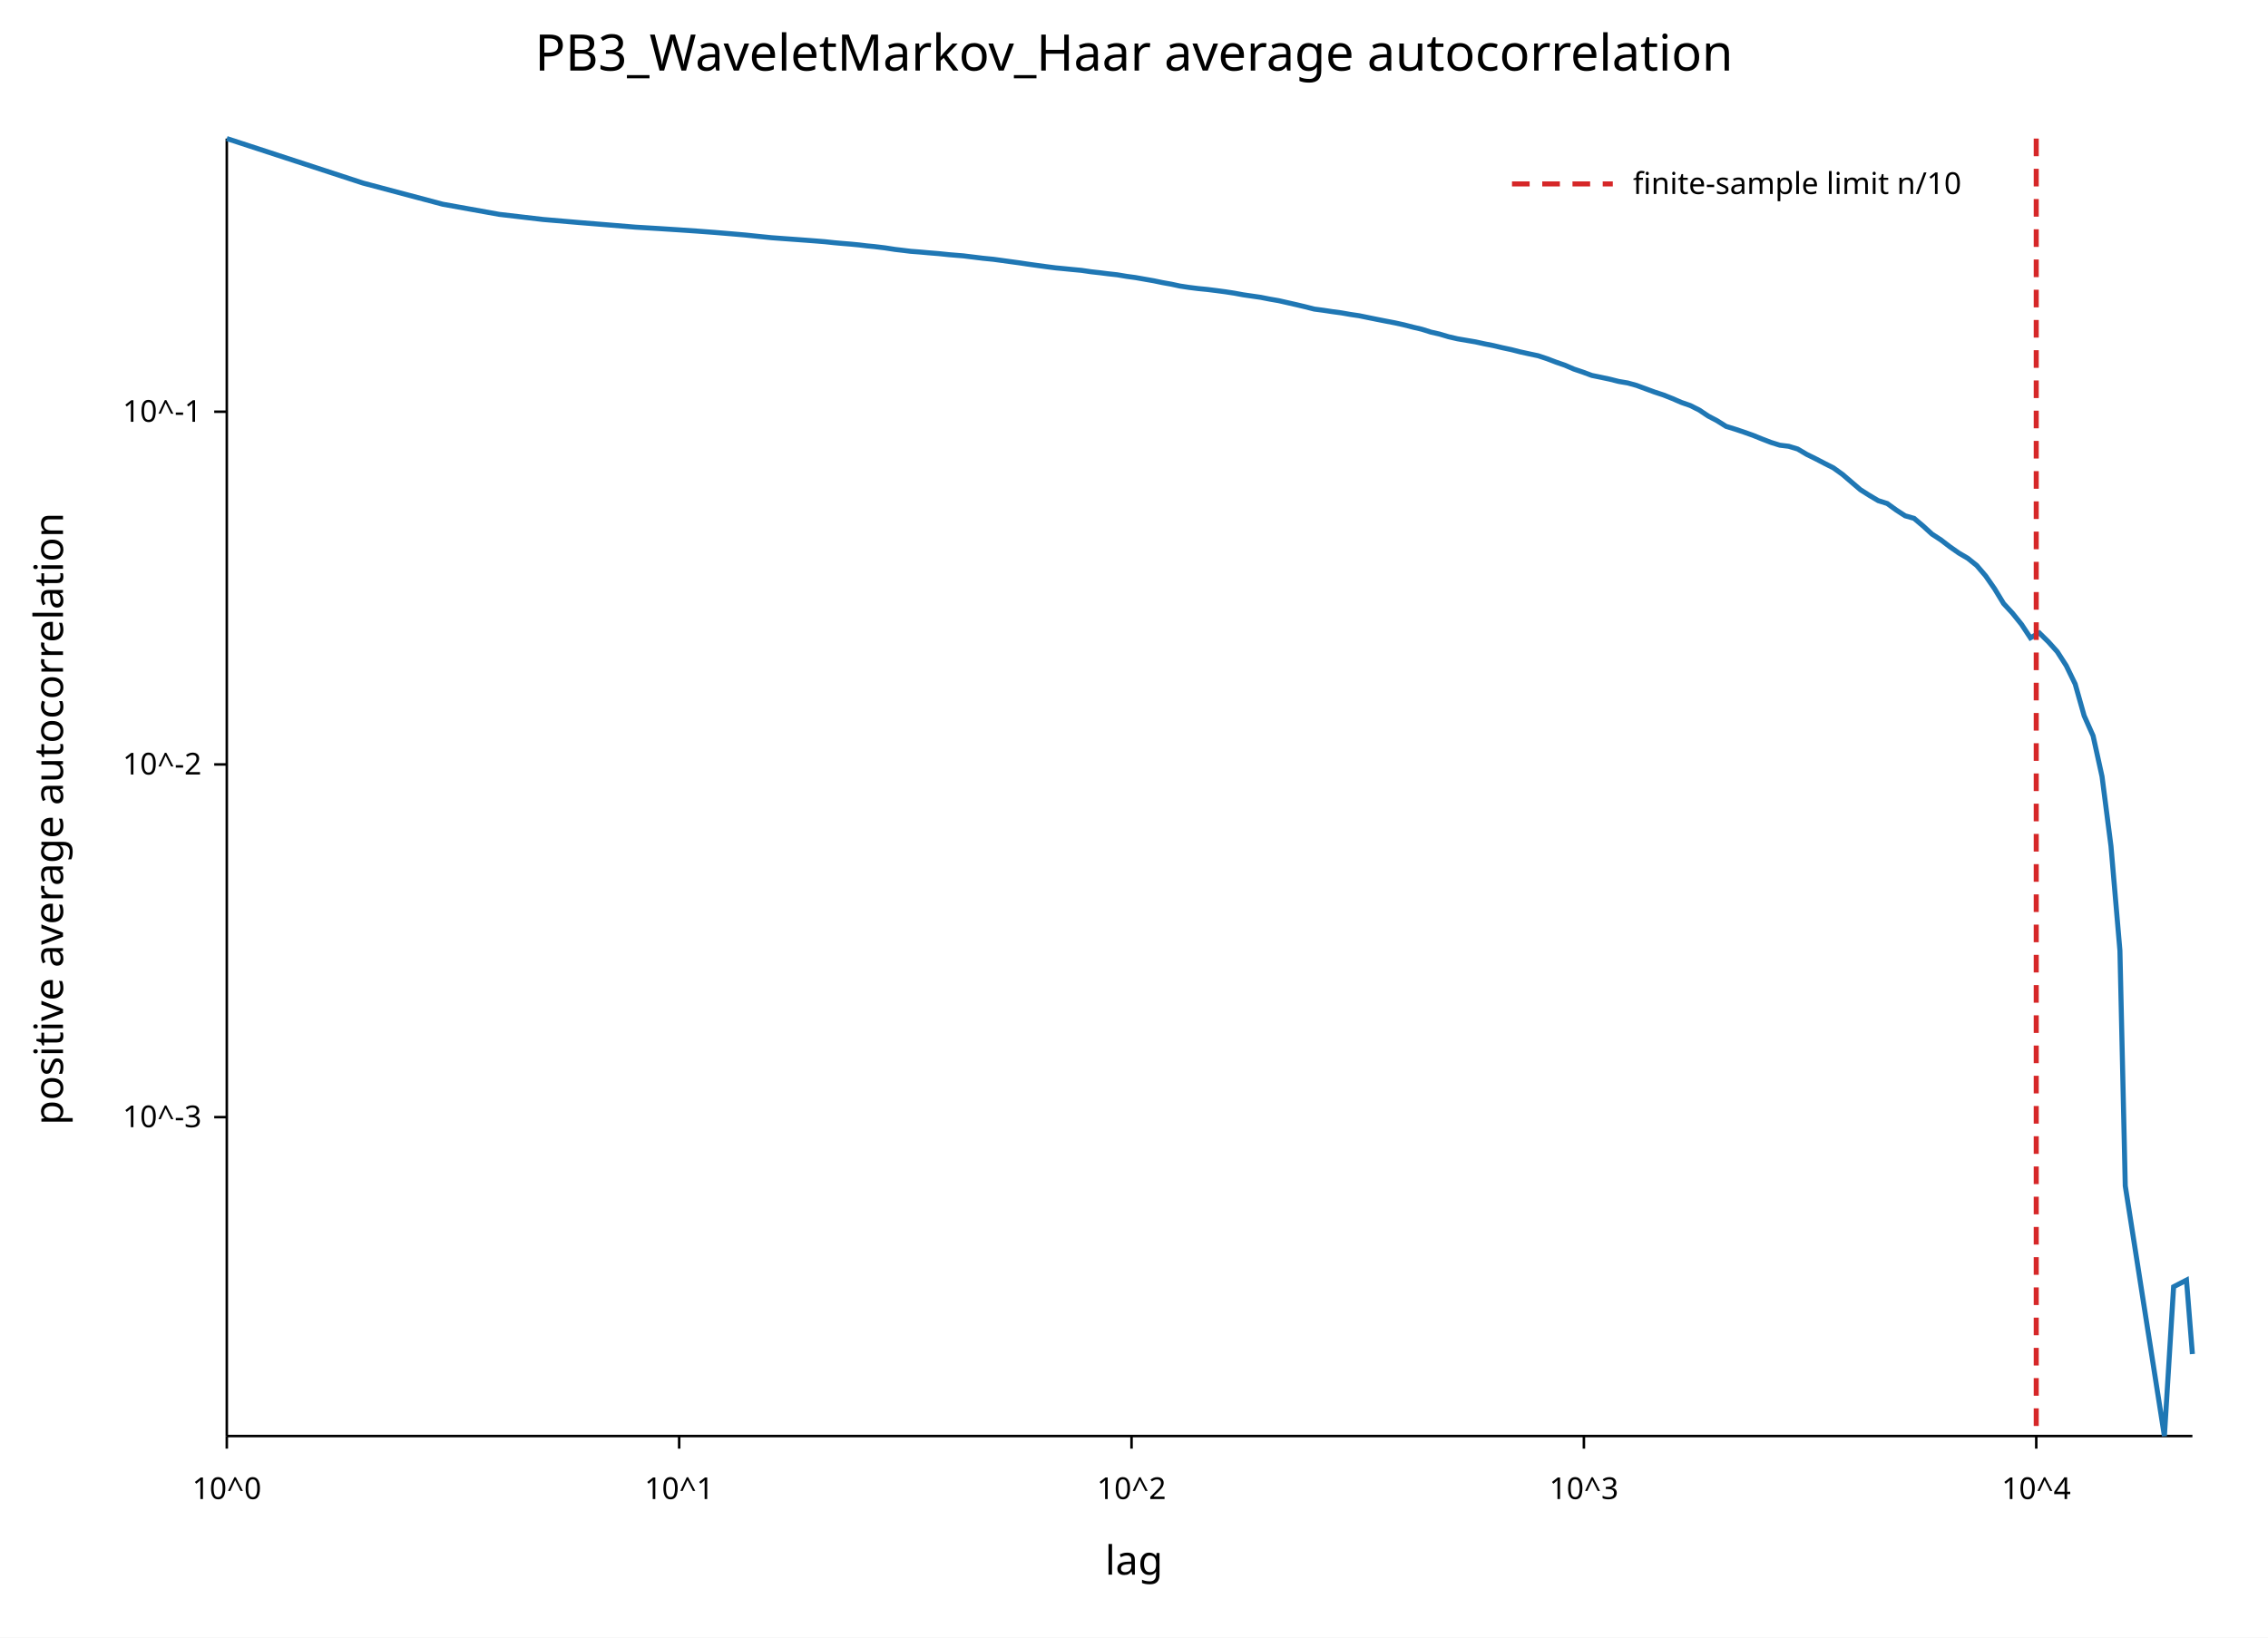
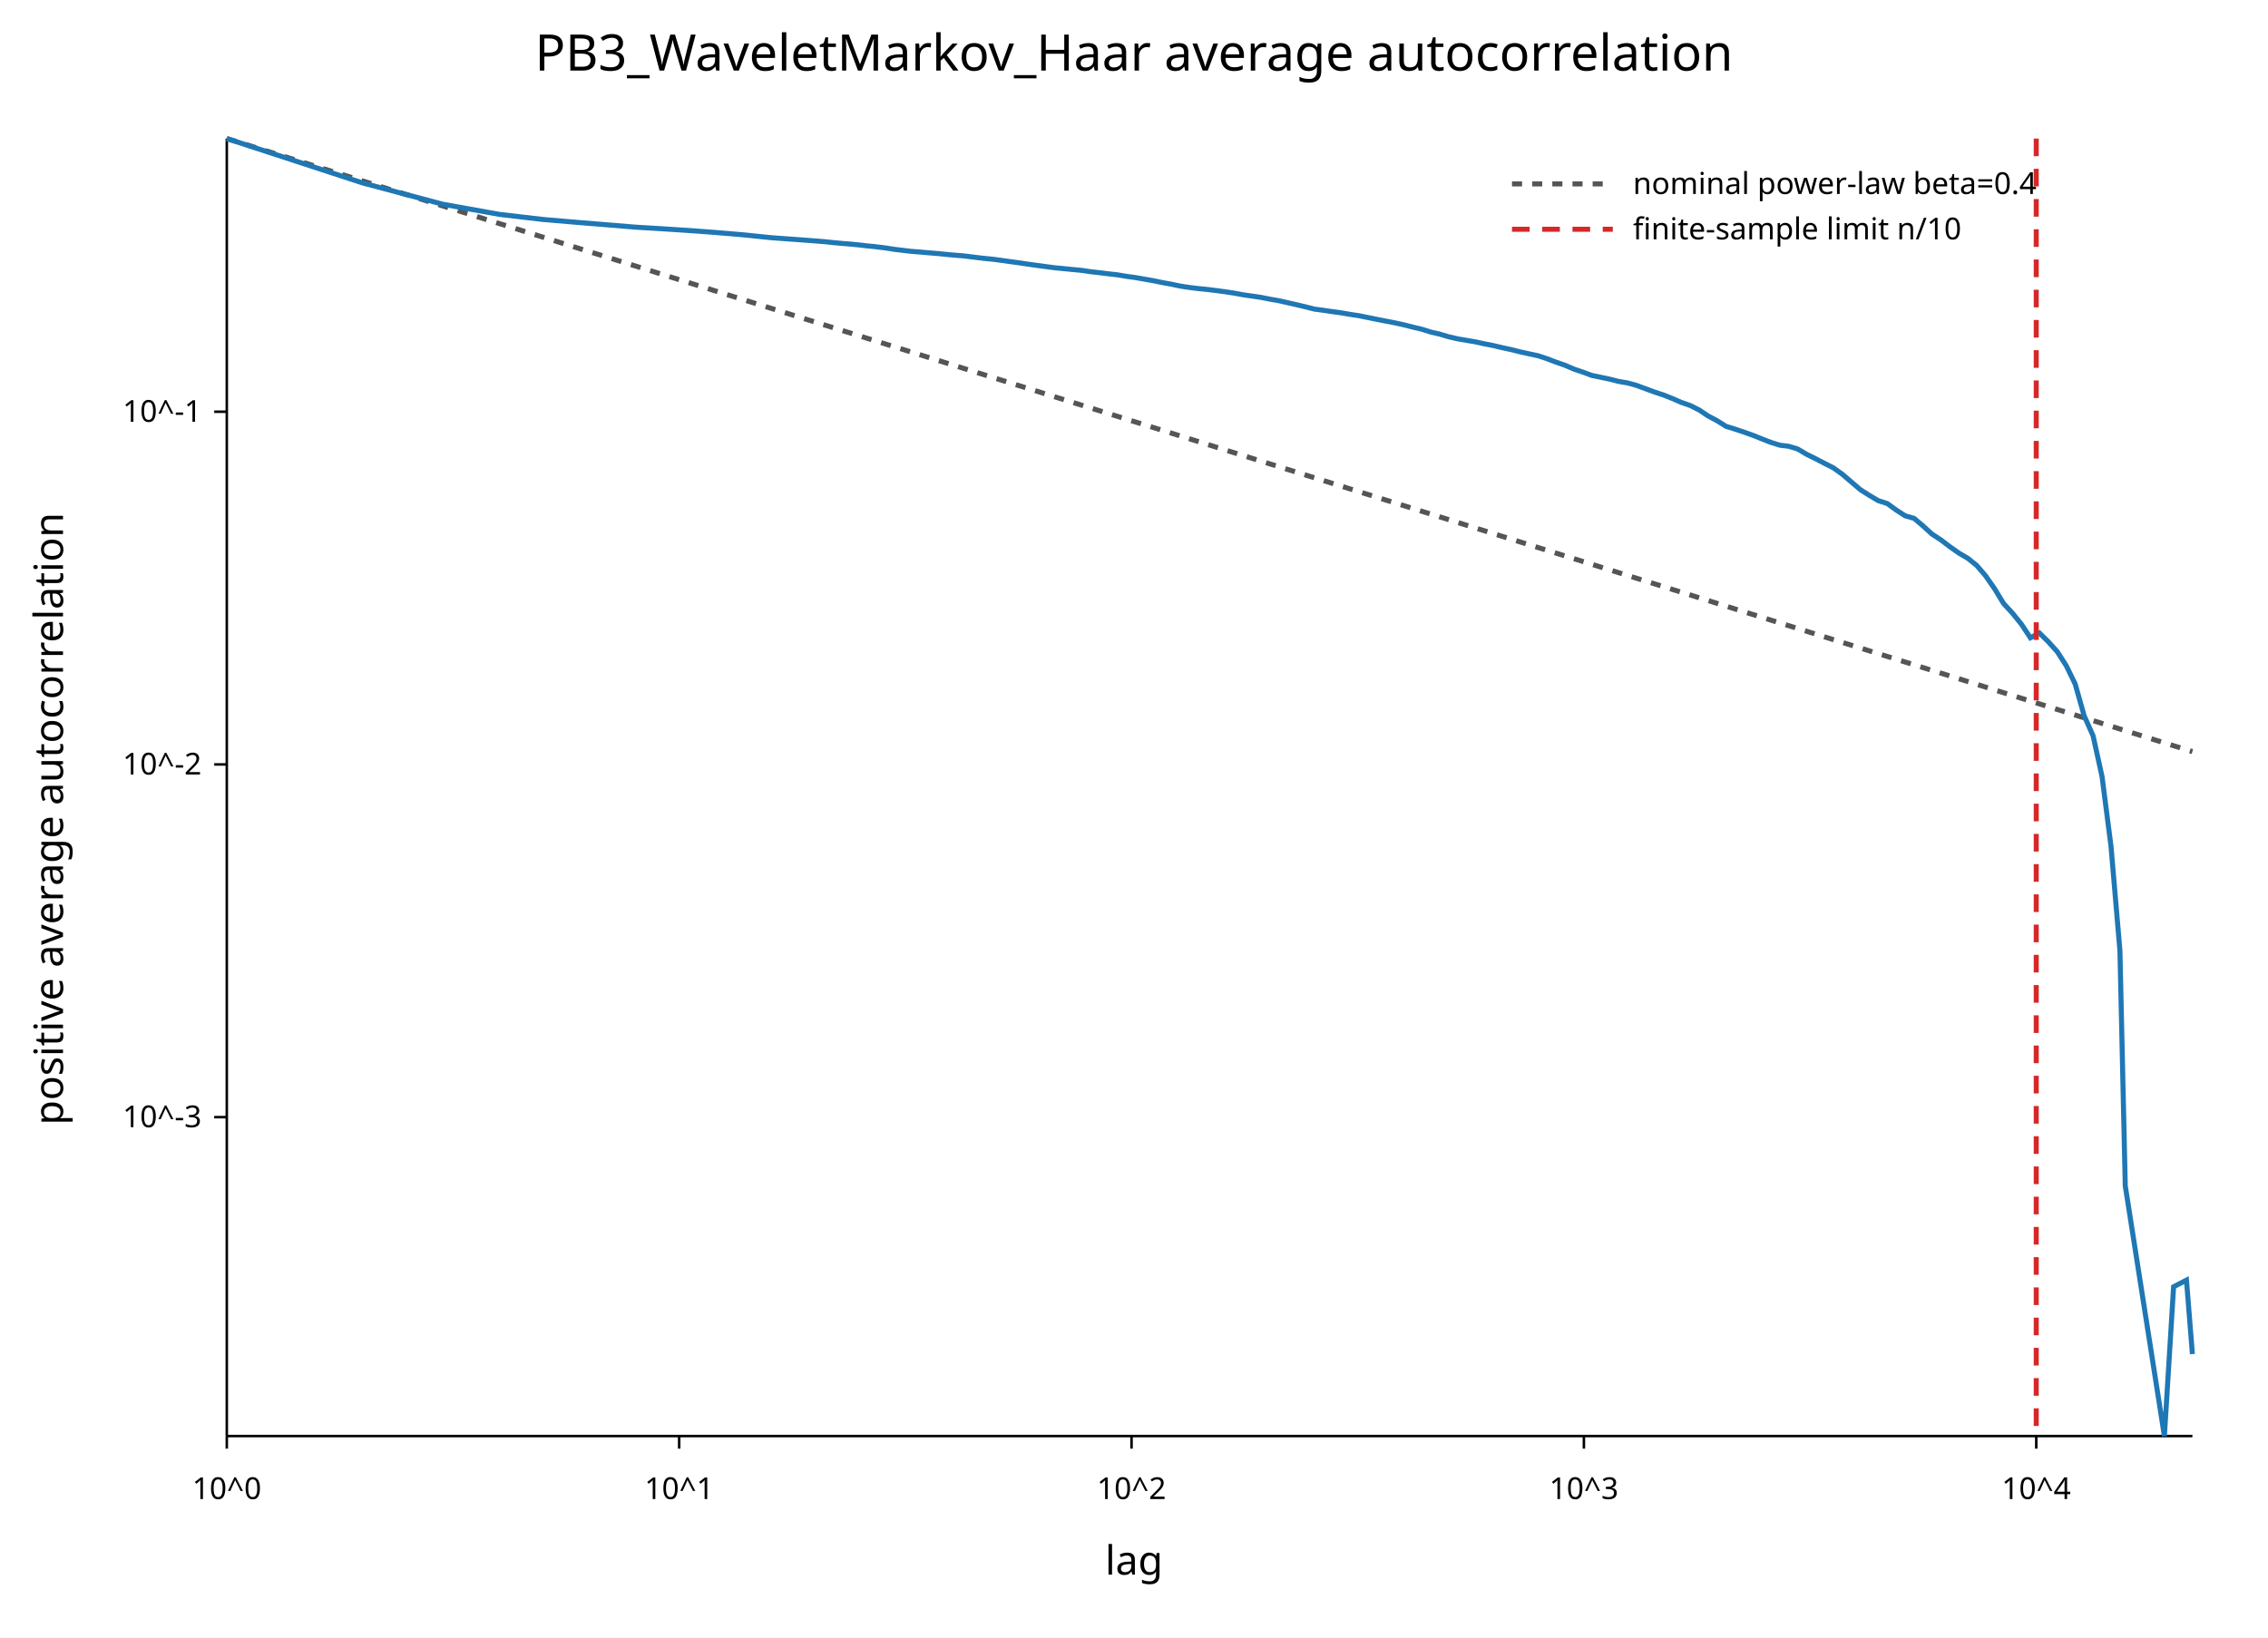
<svg xmlns="http://www.w3.org/2000/svg" width="900" height="650" viewBox="0 0 900 650">
  <rect width="100%" height="100%" fill="white" />
  <text x="450.0" y="28" text-anchor="middle" font-family="sans-serif" font-size="20">PB3_WaveletMarkov_Haar average autocorrelation</text>
  <line x1="90" y1="570" x2="870" y2="570" stroke="black" />
  <line x1="90" y1="55" x2="90" y2="570" stroke="black" />
  <line x1="90.0" y1="570" x2="90.0" y2="575" stroke="black" />
  <text x="90.0" y="595" text-anchor="middle" font-family="sans-serif" font-size="12">10^0</text>
  <line x1="269.51" y1="570" x2="269.51" y2="575" stroke="black" />
  <text x="269.51" y="595" text-anchor="middle" font-family="sans-serif" font-size="12">10^1</text>
  <line x1="449.021" y1="570" x2="449.021" y2="575" stroke="black" />
  <text x="449.021" y="595" text-anchor="middle" font-family="sans-serif" font-size="12">10^2</text>
  <line x1="628.531" y1="570" x2="628.531" y2="575" stroke="black" />
  <text x="628.531" y="595" text-anchor="middle" font-family="sans-serif" font-size="12">10^3</text>
  <line x1="808.041" y1="570" x2="808.041" y2="575" stroke="black" />
  <text x="808.041" y="595" text-anchor="middle" font-family="sans-serif" font-size="12">10^4</text>
  <line x1="85" y1="443.416" x2="90" y2="443.416" stroke="black" />
  <text x="80" y="447.416" text-anchor="end" font-family="sans-serif" font-size="12">10^-3</text>
  <line x1="85" y1="303.419" x2="90" y2="303.419" stroke="black" />
  <text x="80" y="307.419" text-anchor="end" font-family="sans-serif" font-size="12">10^-2</text>
  <line x1="85" y1="163.421" x2="90" y2="163.421" stroke="black" />
  <text x="80" y="167.421" text-anchor="end" font-family="sans-serif" font-size="12">10^-1</text>
+   <polyline fill="none" stroke="#555555" stroke-width="2" stroke-dasharray="4 4" points="90.0,55.0 144.04,71.86 175.65,81.72 198.08,88.71 215.47,94.14 229.69,98.58 241.7,102.32 252.11,105.57 261.3,108.44 269.51,111.0 276.94,113.32 283.72,115.43 289.96,117.38 295.74,119.18 301.12,120.86 306.15,122.43 310.88,123.9 315.33,125.29 319.55,126.61 323.55,127.86 327.35,129.04 330.98,130.17 334.44,131.26 337.76,132.29 340.94,133.28 344.0,134.24 346.94,135.15 351.15,136.47 355.16,137.72 357.71,138.51 361.39,139.66 364.92,140.76 368.27,141.81 372.55,143.14 376.6,144.41 379.51,145.31 382.31,146.19 385.89,147.3 390.15,148.63 394.2,149.89 397.28,150.86 400.97,152.01 404.51,153.11 407.88,154.16 411.75,155.37 415.43,156.52 418.95,157.62 422.31,158.67 425.54,159.67 429.14,160.8 433.07,162.02 436.35,163.04 439.49,164.02 443.35,165.23 447.04,166.38 450.56,167.48 454.29,168.64 457.85,169.75 461.25,170.81 464.83,171.93 468.26,173.0 471.83,174.11 475.52,175.27 479.05,176.37 482.68,177.5 486.14,178.58 489.69,179.68 493.31,180.81 496.76,181.89 500.27,182.99 503.83,184.1 507.41,185.21 511.01,186.34 514.46,187.41 517.91,188.49 521.53,189.62 525.14,190.74 528.72,191.86 532.29,192.97 535.82,194.08 539.33,195.17 542.8,196.25 546.34,197.36 549.95,198.48 553.5,199.59 557.09,200.71 560.71,201.84 564.25,202.95 567.82,204.06 571.3,205.14 574.8,206.23 578.36,207.35 581.92,208.46 585.52,209.58 589.09,210.69 592.63,211.8 596.19,212.91 599.71,214.01 603.24,215.11 606.82,216.22 610.39,217.34 613.95,218.45 617.49,219.55 621.0,220.65 624.57,221.76 628.13,222.87 631.69,223.98 635.24,225.09 638.77,226.19 642.35,227.31 645.89,228.41 649.43,229.52 652.98,230.62 656.54,231.74 660.11,232.85 663.64,233.95 667.19,235.06 670.74,236.16 674.28,237.27 677.84,238.38 681.4,239.49 684.96,240.6 688.51,241.71 692.06,242.81 695.61,243.92 699.17,245.03 702.73,246.14 706.28,247.25 709.82,248.35 713.38,249.46 716.93,250.57 720.47,251.68 724.02,252.79 727.58,253.9 731.14,255.01 734.69,256.11 738.23,257.22 741.78,258.33 745.34,259.44 748.89,260.54 752.45,261.65 756.0,262.76 759.55,263.87 763.1,264.98 766.66,266.09 770.2,267.19 773.76,268.3 777.31,269.41 780.86,270.52 784.41,271.62 787.97,272.73 791.51,273.84 795.07,274.95 798.62,276.06 802.17,277.16 805.72,278.27 809.28,279.38 812.83,280.49 816.38,281.6 819.93,282.7 823.48,283.81 827.04,284.92 830.59,286.03 834.14,287.14 837.69,288.24 841.24,289.35 843.36,290.01 858.89,294.86 862.54,296.0 867.65,297.59 870.0,298.32" />
+   <line x1="600" y1="73" x2="640" y2="73" stroke="#555555" stroke-width="2" stroke-dasharray="4 4" />
+   <text x="648" y="77" font-family="sans-serif" font-size="12">nominal power-law beta=0.4</text>
  <polyline fill="none" stroke="#1f77b4" stroke-width="2" points="90.0,55.0 144.04,72.66 175.65,81.05 198.08,85.08 215.47,87.11 229.69,88.32 241.7,89.3 252.11,90.16 261.3,90.71 269.51,91.24 276.94,91.75 283.72,92.26 289.96,92.78 295.74,93.28 301.12,93.84 306.15,94.35 310.88,94.7 315.33,95.02 319.55,95.33 323.55,95.63 327.35,95.94 330.98,96.33 334.44,96.64 337.76,96.91 340.94,97.22 344.0,97.59 346.94,97.87 351.15,98.38 355.16,99.0 357.71,99.3 361.39,99.75 364.92,100.02 368.27,100.32 372.55,100.67 376.6,101.09 379.51,101.33 382.31,101.56 385.89,102.0 390.15,102.52 394.2,102.92 397.28,103.34 400.97,103.85 404.51,104.33 407.88,104.84 411.75,105.38 415.43,105.88 418.95,106.33 422.31,106.65 425.54,106.97 429.14,107.31 433.07,107.88 436.35,108.24 439.49,108.64 443.35,109.07 447.04,109.69 450.56,110.17 454.29,110.83 457.85,111.45 461.25,112.16 464.83,112.8 468.26,113.54 471.83,114.08 475.52,114.54 479.05,114.89 482.68,115.34 486.14,115.8 489.69,116.34 493.31,117.01 496.76,117.51 500.27,118.02 503.83,118.72 507.41,119.34 511.01,120.16 514.46,120.94 517.91,121.76 521.53,122.68 525.14,123.16 528.72,123.7 532.29,124.18 535.82,124.8 539.33,125.32 542.8,126.03 546.34,126.75 549.95,127.46 553.5,128.14 557.09,128.93 560.71,129.86 564.25,130.69 567.82,131.82 571.3,132.61 574.8,133.66 578.36,134.48 581.92,135.09 585.52,135.7 589.09,136.48 592.63,137.18 596.19,138.02 599.71,138.77 603.24,139.67 606.82,140.45 610.39,141.21 613.95,142.4 617.49,143.75 621.0,144.96 624.57,146.5 628.13,147.7 631.69,149.02 635.24,149.75 638.77,150.5 642.35,151.4 645.89,152.0 649.43,152.98 652.98,154.3 656.54,155.6 660.11,156.78 663.64,158.18 667.19,159.72 670.74,160.96 674.28,162.74 677.84,165.12 681.4,167.0 684.96,169.24 688.51,170.33 692.06,171.52 695.61,172.78 699.17,174.22 702.73,175.59 706.28,176.71 709.82,177.14 713.38,178.23 716.93,180.33 720.47,182.08 724.02,183.92 727.58,185.73 731.14,188.29 734.69,191.33 738.23,194.36 741.78,196.61 745.34,198.72 748.89,199.85 752.45,202.43 756.0,204.73 759.55,205.75 763.1,208.74 766.66,211.99 770.2,214.3 773.76,217.02 777.31,219.51 780.86,221.59 784.41,224.44 787.97,228.6 791.51,233.7 795.07,239.55 798.62,243.4 802.17,247.8 805.72,253.16 809.28,251.25 812.83,254.73 816.38,258.68 819.93,264.2 823.48,271.49 827.04,284.08 830.59,292.07 834.14,308.2 837.69,335.84 841.24,377.31 843.36,470.69 858.89,570.0 862.54,510.75 867.65,508.11 870.0,537.46" />
  <line x1="808.03" y1="55" x2="808.03" y2="570" stroke="#d62728" stroke-width="2" stroke-dasharray="7 5" />
-   <line x1="600" y1="73" x2="640" y2="73" stroke="#d62728" stroke-width="2" stroke-dasharray="7 5" />
-   <text x="648" y="77" font-family="sans-serif" font-size="12">finite-sample limit n/10</text>
+   <line x1="600" y1="91" x2="640" y2="91" stroke="#d62728" stroke-width="2" stroke-dasharray="7 5" />
+   <text x="648" y="95" font-family="sans-serif" font-size="12">finite-sample limit n/10</text>
  <text x="450.0" y="625" text-anchor="middle" font-family="sans-serif" font-size="16">lag</text>
  <text x="25" y="325.0" transform="rotate(-90 25 325.0)" text-anchor="middle" font-family="sans-serif" font-size="16">positive average autocorrelation</text>
</svg>
